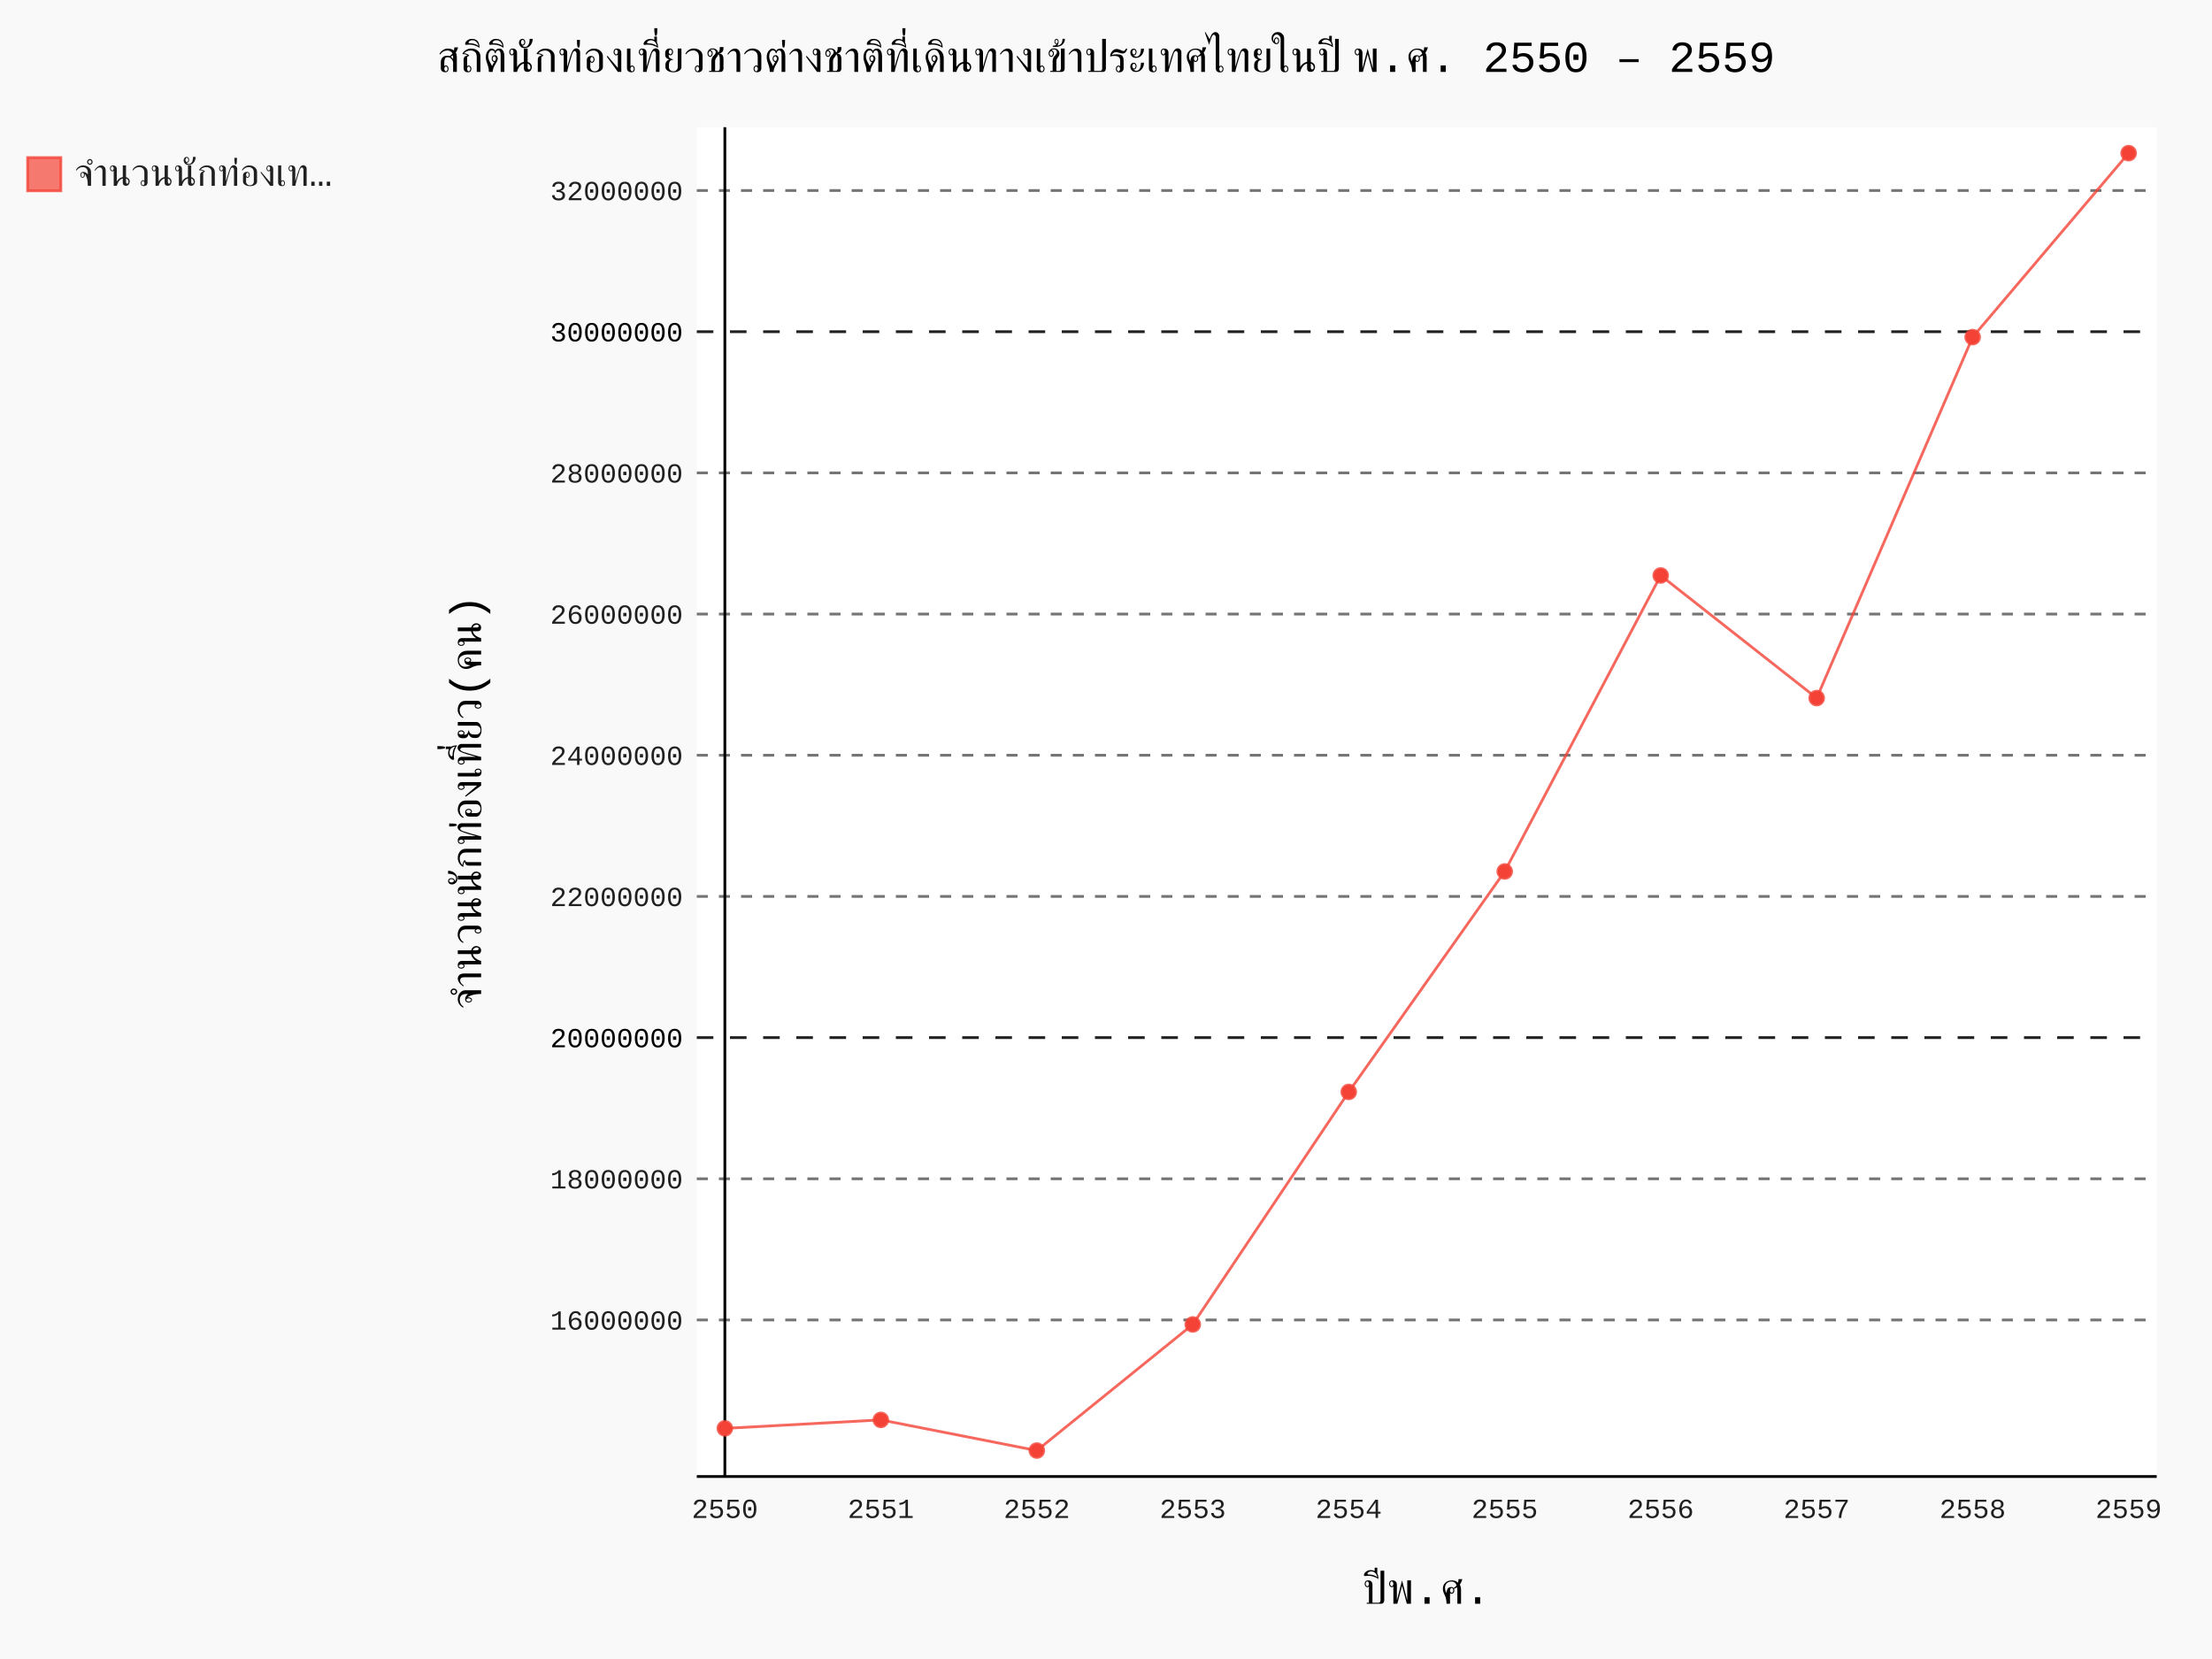
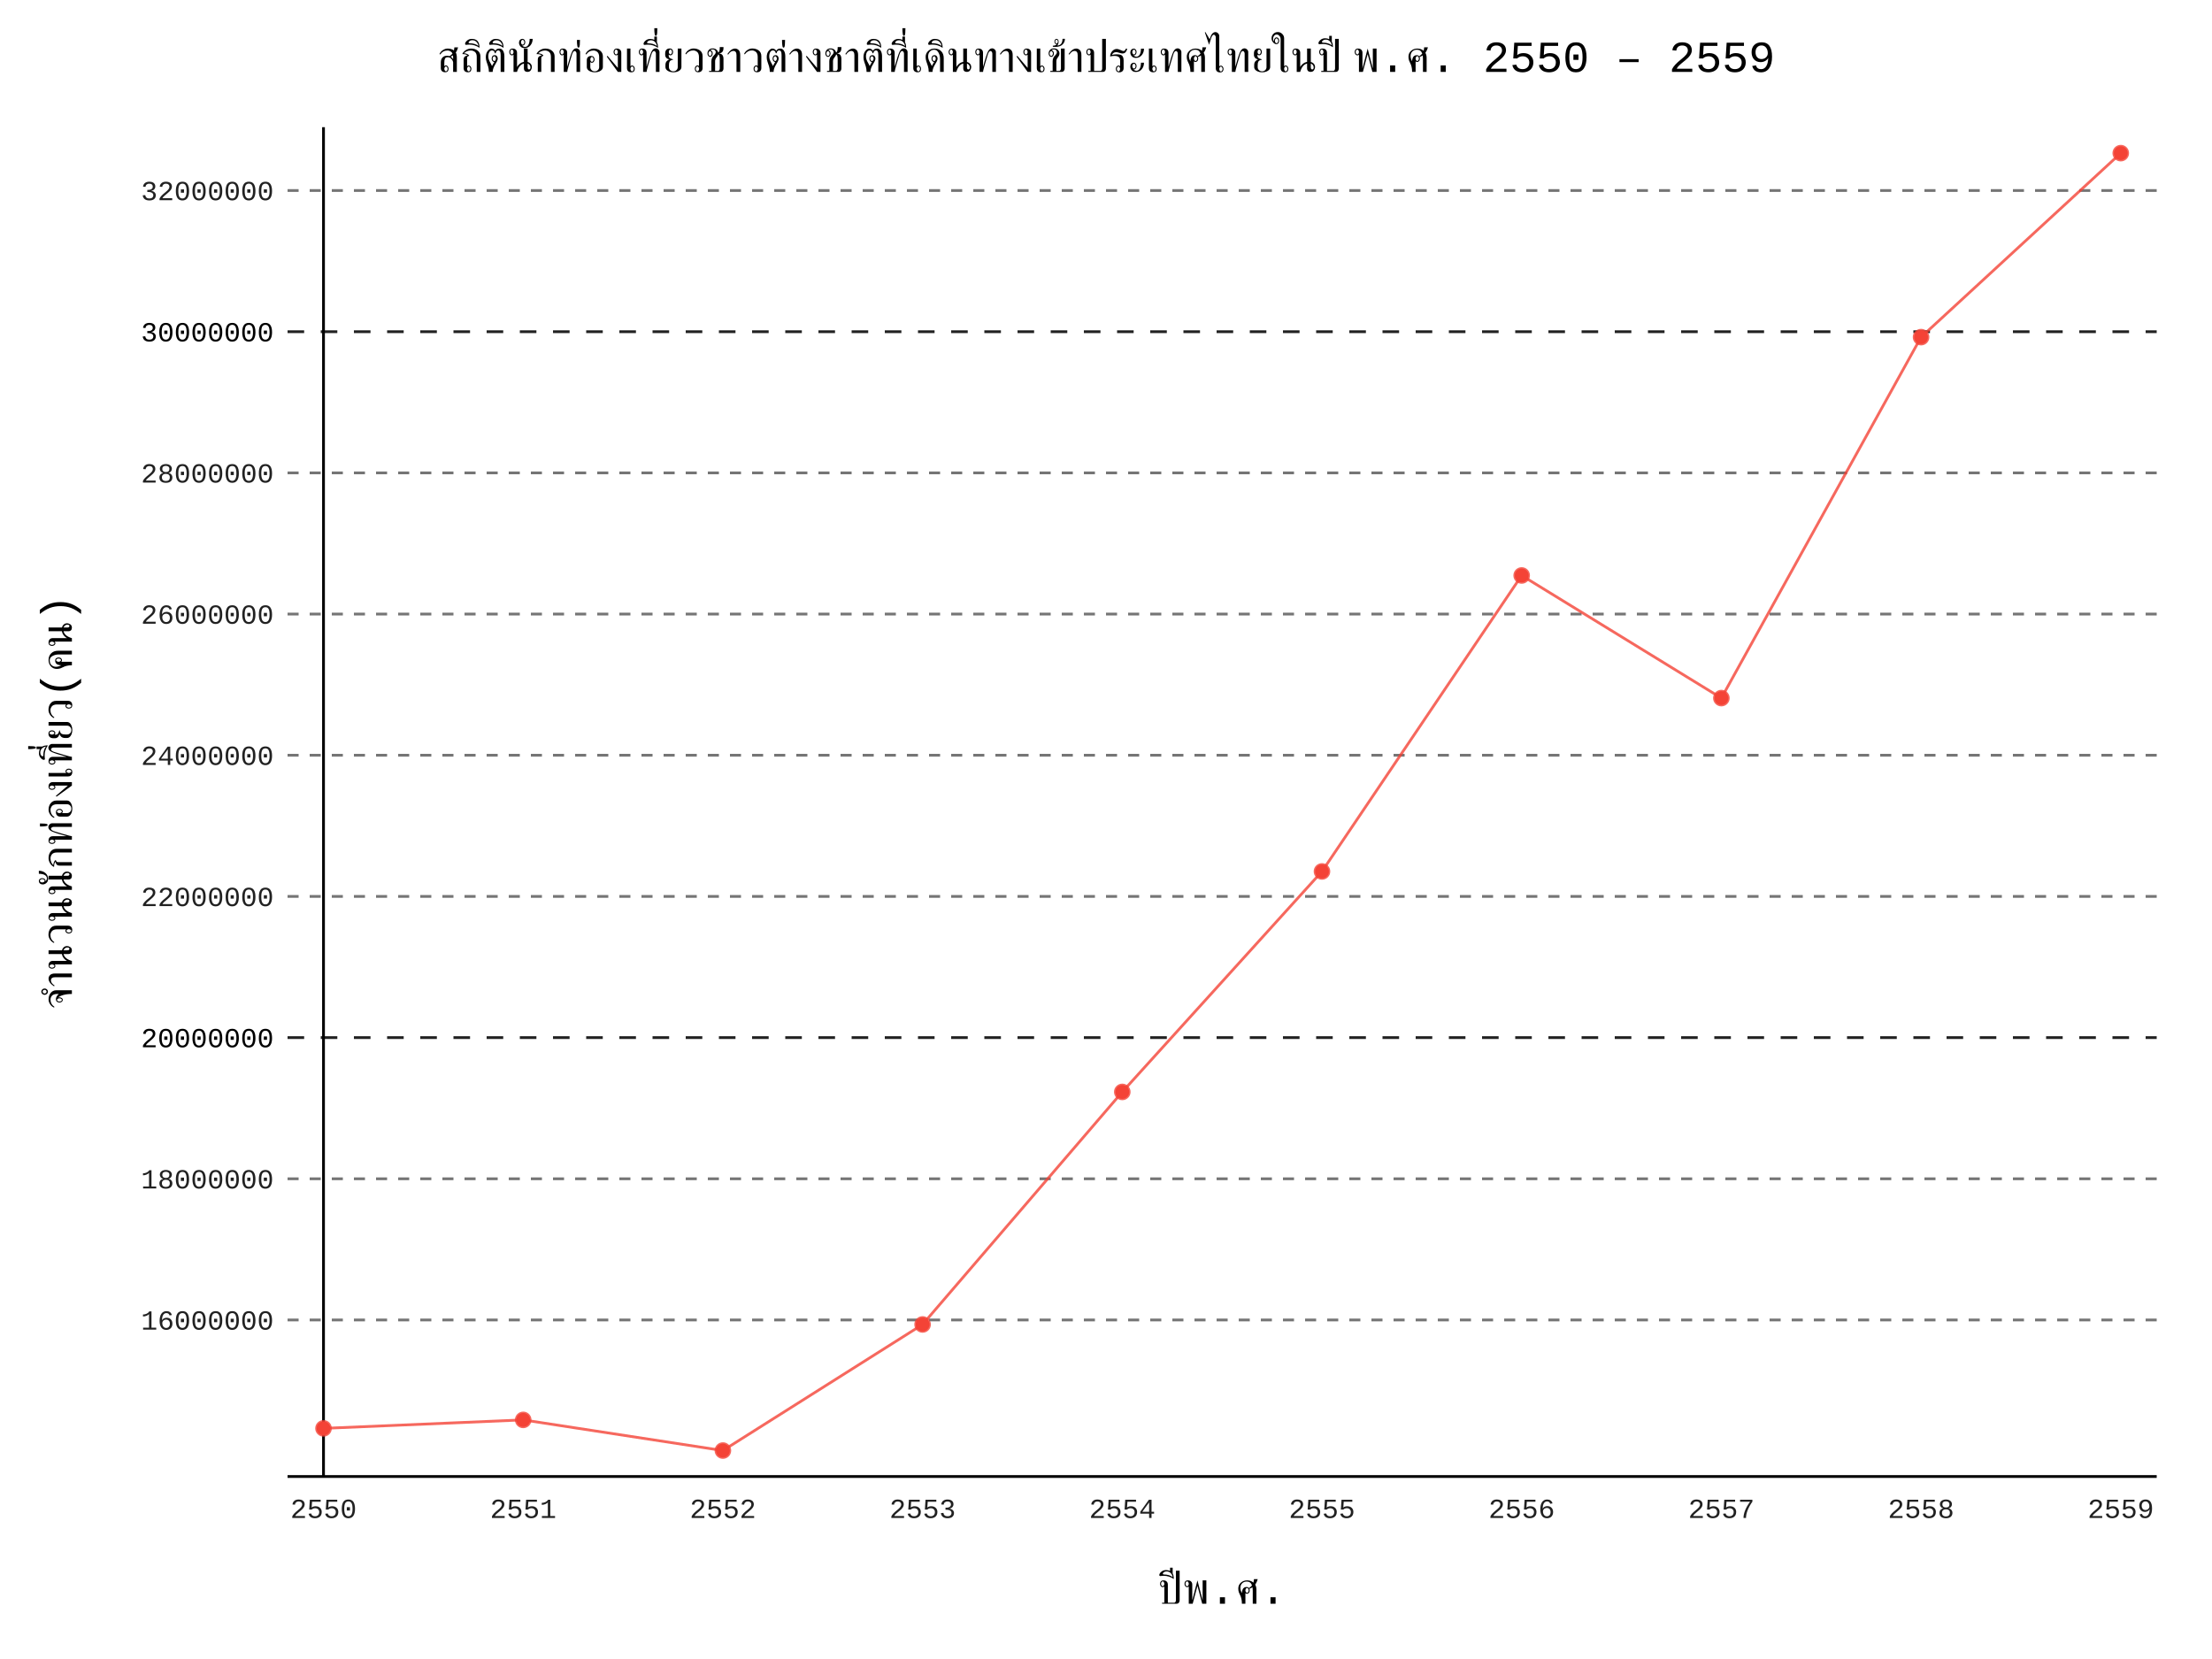
- <svg xmlns="http://www.w3.org/2000/svg" id="chart-aa910bcd-6187-4425-b37f-14f2b36377d5" class="pygal-chart" viewBox="0 0 800 600">
+ <svg xmlns="http://www.w3.org/2000/svg" id="chart-cae59048-269c-427e-87c7-443051707238" class="pygal-chart" viewBox="0 0 800 600">
  <defs>
-     <style type="text/css">#chart-aa910bcd-6187-4425-b37f-14f2b36377d5{-webkit-user-select:none;-webkit-font-smoothing:antialiased;font-family:Consolas,"Liberation Mono",Menlo,Courier,monospace}#chart-aa910bcd-6187-4425-b37f-14f2b36377d5 .title{font-family:Consolas,"Liberation Mono",Menlo,Courier,monospace;font-size:16px}#chart-aa910bcd-6187-4425-b37f-14f2b36377d5 .legends .legend text{font-family:Consolas,"Liberation Mono",Menlo,Courier,monospace;font-size:14px}#chart-aa910bcd-6187-4425-b37f-14f2b36377d5 .axis text{font-family:Consolas,"Liberation Mono",Menlo,Courier,monospace;font-size:10px}#chart-aa910bcd-6187-4425-b37f-14f2b36377d5 .axis text.major{font-family:Consolas,"Liberation Mono",Menlo,Courier,monospace;font-size:10px}#chart-aa910bcd-6187-4425-b37f-14f2b36377d5 .text-overlay text.value{font-family:Consolas,"Liberation Mono",Menlo,Courier,monospace;font-size:16px}#chart-aa910bcd-6187-4425-b37f-14f2b36377d5 .text-overlay text.label{font-family:Consolas,"Liberation Mono",Menlo,Courier,monospace;font-size:10px}#chart-aa910bcd-6187-4425-b37f-14f2b36377d5 .tooltip{font-family:Consolas,"Liberation Mono",Menlo,Courier,monospace;font-size:14px}#chart-aa910bcd-6187-4425-b37f-14f2b36377d5 text.no_data{font-family:Consolas,"Liberation Mono",Menlo,Courier,monospace;font-size:64px}
- #chart-aa910bcd-6187-4425-b37f-14f2b36377d5{background-color:rgba(249,249,249,1)}#chart-aa910bcd-6187-4425-b37f-14f2b36377d5 path,#chart-aa910bcd-6187-4425-b37f-14f2b36377d5 line,#chart-aa910bcd-6187-4425-b37f-14f2b36377d5 rect,#chart-aa910bcd-6187-4425-b37f-14f2b36377d5 circle{-webkit-transition:150ms;-moz-transition:150ms;transition:150ms}#chart-aa910bcd-6187-4425-b37f-14f2b36377d5 .graph &gt; .background{fill:rgba(249,249,249,1)}#chart-aa910bcd-6187-4425-b37f-14f2b36377d5 .plot &gt; .background{fill:rgba(255,255,255,1)}#chart-aa910bcd-6187-4425-b37f-14f2b36377d5 .graph{fill:rgba(0,0,0,.87)}#chart-aa910bcd-6187-4425-b37f-14f2b36377d5 text.no_data{fill:rgba(0,0,0,1)}#chart-aa910bcd-6187-4425-b37f-14f2b36377d5 .title{fill:rgba(0,0,0,1)}#chart-aa910bcd-6187-4425-b37f-14f2b36377d5 .legends .legend text{fill:rgba(0,0,0,.87)}#chart-aa910bcd-6187-4425-b37f-14f2b36377d5 .legends .legend:hover text{fill:rgba(0,0,0,1)}#chart-aa910bcd-6187-4425-b37f-14f2b36377d5 .axis .line{stroke:rgba(0,0,0,1)}#chart-aa910bcd-6187-4425-b37f-14f2b36377d5 .axis .guide.line{stroke:rgba(0,0,0,.54)}#chart-aa910bcd-6187-4425-b37f-14f2b36377d5 .axis .major.line{stroke:rgba(0,0,0,.87)}#chart-aa910bcd-6187-4425-b37f-14f2b36377d5 .axis text.major{fill:rgba(0,0,0,1)}#chart-aa910bcd-6187-4425-b37f-14f2b36377d5 .axis.y .guides:hover .guide.line,#chart-aa910bcd-6187-4425-b37f-14f2b36377d5 .line-graph .axis.x .guides:hover .guide.line,#chart-aa910bcd-6187-4425-b37f-14f2b36377d5 .stackedline-graph .axis.x .guides:hover .guide.line,#chart-aa910bcd-6187-4425-b37f-14f2b36377d5 .xy-graph .axis.x .guides:hover .guide.line{stroke:rgba(0,0,0,1)}#chart-aa910bcd-6187-4425-b37f-14f2b36377d5 .axis .guides:hover text{fill:rgba(0,0,0,1)}#chart-aa910bcd-6187-4425-b37f-14f2b36377d5 .reactive{fill-opacity:.7;stroke-opacity:.8}#chart-aa910bcd-6187-4425-b37f-14f2b36377d5 .ci{stroke:rgba(0,0,0,.87)}#chart-aa910bcd-6187-4425-b37f-14f2b36377d5 .reactive.active,#chart-aa910bcd-6187-4425-b37f-14f2b36377d5 .active .reactive{fill-opacity:.8;stroke-opacity:.9;stroke-width:4}#chart-aa910bcd-6187-4425-b37f-14f2b36377d5 .ci .reactive.active{stroke-width:1.5}#chart-aa910bcd-6187-4425-b37f-14f2b36377d5 .series text{fill:rgba(0,0,0,1)}#chart-aa910bcd-6187-4425-b37f-14f2b36377d5 .tooltip rect{fill:rgba(255,255,255,1);stroke:rgba(0,0,0,1);-webkit-transition:opacity 150ms;-moz-transition:opacity 150ms;transition:opacity 150ms}#chart-aa910bcd-6187-4425-b37f-14f2b36377d5 .tooltip .label{fill:rgba(0,0,0,.87)}#chart-aa910bcd-6187-4425-b37f-14f2b36377d5 .tooltip .label{fill:rgba(0,0,0,.87)}#chart-aa910bcd-6187-4425-b37f-14f2b36377d5 .tooltip .legend{font-size:.8em;fill:rgba(0,0,0,.54)}#chart-aa910bcd-6187-4425-b37f-14f2b36377d5 .tooltip .x_label{font-size:.6em;fill:rgba(0,0,0,1)}#chart-aa910bcd-6187-4425-b37f-14f2b36377d5 .tooltip .xlink{font-size:.5em;text-decoration:underline}#chart-aa910bcd-6187-4425-b37f-14f2b36377d5 .tooltip .value{font-size:1.5em}#chart-aa910bcd-6187-4425-b37f-14f2b36377d5 .bound{font-size:.5em}#chart-aa910bcd-6187-4425-b37f-14f2b36377d5 .max-value{font-size:.75em;fill:rgba(0,0,0,.54)}#chart-aa910bcd-6187-4425-b37f-14f2b36377d5 .map-element{fill:rgba(255,255,255,1);stroke:rgba(0,0,0,.54) !important}#chart-aa910bcd-6187-4425-b37f-14f2b36377d5 .map-element .reactive{fill-opacity:inherit;stroke-opacity:inherit}#chart-aa910bcd-6187-4425-b37f-14f2b36377d5 .color-0,#chart-aa910bcd-6187-4425-b37f-14f2b36377d5 .color-0 a:visited{stroke:#F44336;fill:#F44336}#chart-aa910bcd-6187-4425-b37f-14f2b36377d5 .text-overlay .color-0 text{fill:black}
- #chart-aa910bcd-6187-4425-b37f-14f2b36377d5 text.no_data{text-anchor:middle}#chart-aa910bcd-6187-4425-b37f-14f2b36377d5 .guide.line{fill:none}#chart-aa910bcd-6187-4425-b37f-14f2b36377d5 .centered{text-anchor:middle}#chart-aa910bcd-6187-4425-b37f-14f2b36377d5 .title{text-anchor:middle}#chart-aa910bcd-6187-4425-b37f-14f2b36377d5 .legends .legend text{fill-opacity:1}#chart-aa910bcd-6187-4425-b37f-14f2b36377d5 .axis.x text{text-anchor:middle}#chart-aa910bcd-6187-4425-b37f-14f2b36377d5 .axis.x:not(.web) text[transform]{text-anchor:start}#chart-aa910bcd-6187-4425-b37f-14f2b36377d5 .axis.x:not(.web) text[transform].backwards{text-anchor:end}#chart-aa910bcd-6187-4425-b37f-14f2b36377d5 .axis.y text{text-anchor:end}#chart-aa910bcd-6187-4425-b37f-14f2b36377d5 .axis.y text[transform].backwards{text-anchor:start}#chart-aa910bcd-6187-4425-b37f-14f2b36377d5 .axis.y2 text{text-anchor:start}#chart-aa910bcd-6187-4425-b37f-14f2b36377d5 .axis.y2 text[transform].backwards{text-anchor:end}#chart-aa910bcd-6187-4425-b37f-14f2b36377d5 .axis .guide.line{stroke-dasharray:4,4}#chart-aa910bcd-6187-4425-b37f-14f2b36377d5 .axis .major.guide.line{stroke-dasharray:6,6}#chart-aa910bcd-6187-4425-b37f-14f2b36377d5 .horizontal .axis.y .guide.line,#chart-aa910bcd-6187-4425-b37f-14f2b36377d5 .horizontal .axis.y2 .guide.line,#chart-aa910bcd-6187-4425-b37f-14f2b36377d5 .vertical .axis.x .guide.line{opacity:0}#chart-aa910bcd-6187-4425-b37f-14f2b36377d5 .horizontal .axis.always_show .guide.line,#chart-aa910bcd-6187-4425-b37f-14f2b36377d5 .vertical .axis.always_show .guide.line{opacity:1 !important}#chart-aa910bcd-6187-4425-b37f-14f2b36377d5 .axis.y .guides:hover .guide.line,#chart-aa910bcd-6187-4425-b37f-14f2b36377d5 .axis.y2 .guides:hover .guide.line,#chart-aa910bcd-6187-4425-b37f-14f2b36377d5 .axis.x .guides:hover .guide.line{opacity:1}#chart-aa910bcd-6187-4425-b37f-14f2b36377d5 .axis .guides:hover text{opacity:1}#chart-aa910bcd-6187-4425-b37f-14f2b36377d5 .nofill{fill:none}#chart-aa910bcd-6187-4425-b37f-14f2b36377d5 .subtle-fill{fill-opacity:.2}#chart-aa910bcd-6187-4425-b37f-14f2b36377d5 .dot{stroke-width:1px;fill-opacity:1}#chart-aa910bcd-6187-4425-b37f-14f2b36377d5 .dot.active{stroke-width:5px}#chart-aa910bcd-6187-4425-b37f-14f2b36377d5 .dot.negative{fill:transparent}#chart-aa910bcd-6187-4425-b37f-14f2b36377d5 text,#chart-aa910bcd-6187-4425-b37f-14f2b36377d5 tspan{stroke:none !important}#chart-aa910bcd-6187-4425-b37f-14f2b36377d5 .series text.active{opacity:1}#chart-aa910bcd-6187-4425-b37f-14f2b36377d5 .tooltip rect{fill-opacity:.95;stroke-width:.5}#chart-aa910bcd-6187-4425-b37f-14f2b36377d5 .tooltip text{fill-opacity:1}#chart-aa910bcd-6187-4425-b37f-14f2b36377d5 .showable{visibility:hidden}#chart-aa910bcd-6187-4425-b37f-14f2b36377d5 .showable.shown{visibility:visible}#chart-aa910bcd-6187-4425-b37f-14f2b36377d5 .gauge-background{fill:rgba(229,229,229,1);stroke:none}#chart-aa910bcd-6187-4425-b37f-14f2b36377d5 .bg-lines{stroke:rgba(249,249,249,1);stroke-width:2px}</style>
+     <style type="text/css">#chart-cae59048-269c-427e-87c7-443051707238{-webkit-user-select:none;-webkit-font-smoothing:antialiased;font-family:Consolas,"Liberation Mono",Menlo,Courier,monospace}#chart-cae59048-269c-427e-87c7-443051707238 .title{font-family:Consolas,"Liberation Mono",Menlo,Courier,monospace;font-size:16px}#chart-cae59048-269c-427e-87c7-443051707238 .legends .legend text{font-family:Consolas,"Liberation Mono",Menlo,Courier,monospace;font-size:14px}#chart-cae59048-269c-427e-87c7-443051707238 .axis text{font-family:Consolas,"Liberation Mono",Menlo,Courier,monospace;font-size:10px}#chart-cae59048-269c-427e-87c7-443051707238 .axis text.major{font-family:Consolas,"Liberation Mono",Menlo,Courier,monospace;font-size:10px}#chart-cae59048-269c-427e-87c7-443051707238 .text-overlay text.value{font-family:Consolas,"Liberation Mono",Menlo,Courier,monospace;font-size:16px}#chart-cae59048-269c-427e-87c7-443051707238 .text-overlay text.label{font-family:Consolas,"Liberation Mono",Menlo,Courier,monospace;font-size:10px}#chart-cae59048-269c-427e-87c7-443051707238 .tooltip{font-family:Consolas,"Liberation Mono",Menlo,Courier,monospace;font-size:14px}#chart-cae59048-269c-427e-87c7-443051707238 text.no_data{font-family:Consolas,"Liberation Mono",Menlo,Courier,monospace;font-size:64px}
+ #chart-cae59048-269c-427e-87c7-443051707238{background-color:transparent}#chart-cae59048-269c-427e-87c7-443051707238 path,#chart-cae59048-269c-427e-87c7-443051707238 line,#chart-cae59048-269c-427e-87c7-443051707238 rect,#chart-cae59048-269c-427e-87c7-443051707238 circle{-webkit-transition:150ms;-moz-transition:150ms;transition:150ms}#chart-cae59048-269c-427e-87c7-443051707238 .graph &gt; .background{fill:transparent}#chart-cae59048-269c-427e-87c7-443051707238 .plot &gt; .background{fill:transparent}#chart-cae59048-269c-427e-87c7-443051707238 .graph{fill:rgba(0,0,0,.87)}#chart-cae59048-269c-427e-87c7-443051707238 text.no_data{fill:rgba(0,0,0,1)}#chart-cae59048-269c-427e-87c7-443051707238 .title{fill:rgba(0,0,0,1)}#chart-cae59048-269c-427e-87c7-443051707238 .legends .legend text{fill:rgba(0,0,0,.87)}#chart-cae59048-269c-427e-87c7-443051707238 .legends .legend:hover text{fill:rgba(0,0,0,1)}#chart-cae59048-269c-427e-87c7-443051707238 .axis .line{stroke:rgba(0,0,0,1)}#chart-cae59048-269c-427e-87c7-443051707238 .axis .guide.line{stroke:rgba(0,0,0,.54)}#chart-cae59048-269c-427e-87c7-443051707238 .axis .major.line{stroke:rgba(0,0,0,.87)}#chart-cae59048-269c-427e-87c7-443051707238 .axis text.major{fill:rgba(0,0,0,1)}#chart-cae59048-269c-427e-87c7-443051707238 .axis.y .guides:hover .guide.line,#chart-cae59048-269c-427e-87c7-443051707238 .line-graph .axis.x .guides:hover .guide.line,#chart-cae59048-269c-427e-87c7-443051707238 .stackedline-graph .axis.x .guides:hover .guide.line,#chart-cae59048-269c-427e-87c7-443051707238 .xy-graph .axis.x .guides:hover .guide.line{stroke:rgba(0,0,0,1)}#chart-cae59048-269c-427e-87c7-443051707238 .axis .guides:hover text{fill:rgba(0,0,0,1)}#chart-cae59048-269c-427e-87c7-443051707238 .reactive{fill-opacity:.7;stroke-opacity:.8}#chart-cae59048-269c-427e-87c7-443051707238 .ci{stroke:rgba(0,0,0,.87)}#chart-cae59048-269c-427e-87c7-443051707238 .reactive.active,#chart-cae59048-269c-427e-87c7-443051707238 .active .reactive{fill-opacity:.8;stroke-opacity:.9;stroke-width:4}#chart-cae59048-269c-427e-87c7-443051707238 .ci .reactive.active{stroke-width:1.5}#chart-cae59048-269c-427e-87c7-443051707238 .series text{fill:rgba(0,0,0,1)}#chart-cae59048-269c-427e-87c7-443051707238 .tooltip rect{fill:transparent;stroke:rgba(0,0,0,1);-webkit-transition:opacity 150ms;-moz-transition:opacity 150ms;transition:opacity 150ms}#chart-cae59048-269c-427e-87c7-443051707238 .tooltip .label{fill:rgba(0,0,0,.87)}#chart-cae59048-269c-427e-87c7-443051707238 .tooltip .label{fill:rgba(0,0,0,.87)}#chart-cae59048-269c-427e-87c7-443051707238 .tooltip .legend{font-size:.8em;fill:rgba(0,0,0,.54)}#chart-cae59048-269c-427e-87c7-443051707238 .tooltip .x_label{font-size:.6em;fill:rgba(0,0,0,1)}#chart-cae59048-269c-427e-87c7-443051707238 .tooltip .xlink{font-size:.5em;text-decoration:underline}#chart-cae59048-269c-427e-87c7-443051707238 .tooltip .value{font-size:1.5em}#chart-cae59048-269c-427e-87c7-443051707238 .bound{font-size:.5em}#chart-cae59048-269c-427e-87c7-443051707238 .max-value{font-size:.75em;fill:rgba(0,0,0,.54)}#chart-cae59048-269c-427e-87c7-443051707238 .map-element{fill:transparent;stroke:rgba(0,0,0,.54) !important}#chart-cae59048-269c-427e-87c7-443051707238 .map-element .reactive{fill-opacity:inherit;stroke-opacity:inherit}#chart-cae59048-269c-427e-87c7-443051707238 .color-0,#chart-cae59048-269c-427e-87c7-443051707238 .color-0 a:visited{stroke:#F44336;fill:#F44336}#chart-cae59048-269c-427e-87c7-443051707238 .text-overlay .color-0 text{fill:black}
+ #chart-cae59048-269c-427e-87c7-443051707238 text.no_data{text-anchor:middle}#chart-cae59048-269c-427e-87c7-443051707238 .guide.line{fill:none}#chart-cae59048-269c-427e-87c7-443051707238 .centered{text-anchor:middle}#chart-cae59048-269c-427e-87c7-443051707238 .title{text-anchor:middle}#chart-cae59048-269c-427e-87c7-443051707238 .legends .legend text{fill-opacity:1}#chart-cae59048-269c-427e-87c7-443051707238 .axis.x text{text-anchor:middle}#chart-cae59048-269c-427e-87c7-443051707238 .axis.x:not(.web) text[transform]{text-anchor:start}#chart-cae59048-269c-427e-87c7-443051707238 .axis.x:not(.web) text[transform].backwards{text-anchor:end}#chart-cae59048-269c-427e-87c7-443051707238 .axis.y text{text-anchor:end}#chart-cae59048-269c-427e-87c7-443051707238 .axis.y text[transform].backwards{text-anchor:start}#chart-cae59048-269c-427e-87c7-443051707238 .axis.y2 text{text-anchor:start}#chart-cae59048-269c-427e-87c7-443051707238 .axis.y2 text[transform].backwards{text-anchor:end}#chart-cae59048-269c-427e-87c7-443051707238 .axis .guide.line{stroke-dasharray:4,4}#chart-cae59048-269c-427e-87c7-443051707238 .axis .major.guide.line{stroke-dasharray:6,6}#chart-cae59048-269c-427e-87c7-443051707238 .horizontal .axis.y .guide.line,#chart-cae59048-269c-427e-87c7-443051707238 .horizontal .axis.y2 .guide.line,#chart-cae59048-269c-427e-87c7-443051707238 .vertical .axis.x .guide.line{opacity:0}#chart-cae59048-269c-427e-87c7-443051707238 .horizontal .axis.always_show .guide.line,#chart-cae59048-269c-427e-87c7-443051707238 .vertical .axis.always_show .guide.line{opacity:1 !important}#chart-cae59048-269c-427e-87c7-443051707238 .axis.y .guides:hover .guide.line,#chart-cae59048-269c-427e-87c7-443051707238 .axis.y2 .guides:hover .guide.line,#chart-cae59048-269c-427e-87c7-443051707238 .axis.x .guides:hover .guide.line{opacity:1}#chart-cae59048-269c-427e-87c7-443051707238 .axis .guides:hover text{opacity:1}#chart-cae59048-269c-427e-87c7-443051707238 .nofill{fill:none}#chart-cae59048-269c-427e-87c7-443051707238 .subtle-fill{fill-opacity:.2}#chart-cae59048-269c-427e-87c7-443051707238 .dot{stroke-width:1px;fill-opacity:1}#chart-cae59048-269c-427e-87c7-443051707238 .dot.active{stroke-width:5px}#chart-cae59048-269c-427e-87c7-443051707238 .dot.negative{fill:transparent}#chart-cae59048-269c-427e-87c7-443051707238 text,#chart-cae59048-269c-427e-87c7-443051707238 tspan{stroke:none !important}#chart-cae59048-269c-427e-87c7-443051707238 .series text.active{opacity:1}#chart-cae59048-269c-427e-87c7-443051707238 .tooltip rect{fill-opacity:.95;stroke-width:.5}#chart-cae59048-269c-427e-87c7-443051707238 .tooltip text{fill-opacity:1}#chart-cae59048-269c-427e-87c7-443051707238 .showable{visibility:hidden}#chart-cae59048-269c-427e-87c7-443051707238 .showable.shown{visibility:visible}#chart-cae59048-269c-427e-87c7-443051707238 .gauge-background{fill:rgba(229,229,229,1);stroke:none}#chart-cae59048-269c-427e-87c7-443051707238 .bg-lines{stroke:transparent;stroke-width:2px}</style>
  </defs>
  <g class="graph line-graph vertical">
    <rect class="background" height="600" width="800" x="0" y="0" />
-     <g class="plot" transform="translate(252, 46)">
-       <rect class="background" height="488" width="528.0" x="0" y="0" />
+     <g class="plot" transform="translate(104, 46)">
+       <rect class="background" height="488" width="676.0" x="0" y="0" />
      <g class="axis y always_show">
-         <path class="line" d="M0 488 h528" />
+         <path class="line" d="M0 488 h676" />
        <g class="guides">
-           <path class="guide line" d="M0 431.381 h528" />
+           <path class="guide line" d="M0 431.381 h676" />
          <text class="" x="-5" y="434.881">16000000</text>
        </g>
        <g class="guides">
-           <path class="guide line" d="M0 380.322 h528" />
+           <path class="guide line" d="M0 380.322 h676" />
          <text class="" x="-5" y="383.822">18000000</text>
        </g>
        <g class="guides">
-           <path class="major guide line" d="M0 329.262 h528" />
+           <path class="major guide line" d="M0 329.262 h676" />
          <text class="major" x="-5" y="332.762">20000000</text>
        </g>
        <g class="guides">
-           <path class="guide line" d="M0 278.203 h528" />
+           <path class="guide line" d="M0 278.203 h676" />
          <text class="" x="-5" y="281.703">22000000</text>
        </g>
        <g class="guides">
-           <path class="guide line" d="M0 227.143 h528" />
+           <path class="guide line" d="M0 227.143 h676" />
          <text class="" x="-5" y="230.643">24000000</text>
        </g>
        <g class="guides">
-           <path class="guide line" d="M0 176.084 h528" />
+           <path class="guide line" d="M0 176.084 h676" />
          <text class="" x="-5" y="179.584">26000000</text>
        </g>
        <g class="guides">
-           <path class="guide line" d="M0 125.024 h528" />
+           <path class="guide line" d="M0 125.024 h676" />
          <text class="" x="-5" y="128.524">28000000</text>
        </g>
        <g class="guides">
-           <path class="major guide line" d="M0 73.964 h528" />
+           <path class="major guide line" d="M0 73.964 h676" />
          <text class="major" x="-5" y="77.464">30000000</text>
        </g>
        <g class="guides">
-           <path class="guide line" d="M0 22.905 h528" />
+           <path class="guide line" d="M0 22.905 h676" />
          <text class="" x="-5" y="26.405">32000000</text>
        </g>
      </g>
      <g class="axis x">
        <g class="guides">
-           <path class="line" d="M10.154 0 v488" />
-           <text class="" x="10.154" y="503.0">2550</text>
+           <path class="line" d="M13 0 v488" />
+           <text class="" x="13.0" y="503.0">2550</text>
        </g>
        <g class="guides">
-           <path class="guide line" d="M66.564 0 v488" />
-           <text class="" x="66.564" y="503.0">2551</text>
+           <path class="guide line" d="M85.222 0 v488" />
+           <text class="" x="85.222" y="503.0">2551</text>
        </g>
        <g class="guides">
-           <path class="guide line" d="M122.974 0 v488" />
-           <text class="" x="122.974" y="503.0">2552</text>
+           <path class="guide line" d="M157.444 0 v488" />
+           <text class="" x="157.444" y="503.0">2552</text>
        </g>
        <g class="guides">
-           <path class="guide line" d="M179.385 0 v488" />
-           <text class="" x="179.385" y="503.0">2553</text>
+           <path class="guide line" d="M229.667 0 v488" />
+           <text class="" x="229.667" y="503.0">2553</text>
        </g>
        <g class="guides">
-           <path class="guide line" d="M235.795 0 v488" />
-           <text class="" x="235.795" y="503.0">2554</text>
+           <path class="guide line" d="M301.889 0 v488" />
+           <text class="" x="301.889" y="503.0">2554</text>
        </g>
        <g class="guides">
-           <path class="guide line" d="M292.205 0 v488" />
-           <text class="" x="292.205" y="503.0">2555</text>
+           <path class="guide line" d="M374.111 0 v488" />
+           <text class="" x="374.111" y="503.0">2555</text>
        </g>
        <g class="guides">
-           <path class="guide line" d="M348.615 0 v488" />
-           <text class="" x="348.615" y="503.0">2556</text>
+           <path class="guide line" d="M446.333 0 v488" />
+           <text class="" x="446.333" y="503.0">2556</text>
        </g>
        <g class="guides">
-           <path class="guide line" d="M405.026 0 v488" />
-           <text class="" x="405.026" y="503.0">2557</text>
+           <path class="guide line" d="M518.556 0 v488" />
+           <text class="" x="518.556" y="503.0">2557</text>
        </g>
        <g class="guides">
-           <path class="guide line" d="M461.436 0 v488" />
-           <text class="" x="461.436" y="503.0">2558</text>
+           <path class="guide line" d="M590.778 0 v488" />
+           <text class="" x="590.778" y="503.0">2558</text>
        </g>
        <g class="guides">
-           <path class="guide line" d="M517.846 0 v488" />
-           <text class="" x="517.846" y="503.0">2559</text>
+           <path class="guide line" d="M663 0 v488" />
+           <text class="" x="663.0" y="503.0">2559</text>
        </g>
      </g>
      <g class="series serie-0 color-0">
-         <path class="line reactive nofill" d="M10.154 470.589 L66.564 467.526 122.974 478.615 179.385 433.005 235.795 348.908 292.205 269.168 348.615 162.126 405.026 206.472 461.436 75.925 517.846 9.385" />
+         <path class="line reactive nofill" d="M13 470.589 L85.222 467.526 157.444 478.615 229.667 433.005 301.889 348.908 374.111 269.168 446.333 162.126 518.556 206.472 590.778 75.925 663 9.385" />
      </g>
    </g>
    <g class="titles">
      <text class="title plot_title" x="400.0" y="26">สถิตินักท่องเที่ยวชาวต่างชาติที่เดินทางเข้าประเทศไทยในปี พ.ศ. 2550 – 2559</text>
-       <text class="title" x="516.0" y="580">ปีพ.ศ.</text>
-       <text class="title" x="148.0" y="316.0" transform="rotate(-90 148 290)">จำนวนนักท่องเที่ยว(คน)</text>
+       <text class="title" x="442.0" y="580">ปีพ.ศ.</text>
+       <text class="title" x="0" y="316.0" transform="rotate(-90 0 290)">จำนวนนักท่องเที่ยว(คน)</text>
    </g>
-     <g class="plot overlay" transform="translate(252, 46)">
+     <g class="plot overlay" transform="translate(104, 46)">
      <g class="series serie-0 color-0">
        <g class="dots">
-           <circle class="dot reactive tooltip-trigger" cx="10.154" cy="470.589" r="2.5" />
+           <circle class="dot reactive tooltip-trigger" cx="13.0" cy="470.589" r="2.5" />
        </g>
        <g class="dots">
-           <circle class="dot reactive tooltip-trigger" cx="66.564" cy="467.526" r="2.5" />
+           <circle class="dot reactive tooltip-trigger" cx="85.222" cy="467.526" r="2.5" />
        </g>
        <g class="dots">
-           <circle class="dot reactive tooltip-trigger" cx="122.974" cy="478.615" r="2.5" />
+           <circle class="dot reactive tooltip-trigger" cx="157.444" cy="478.615" r="2.5" />
        </g>
        <g class="dots">
-           <circle class="dot reactive tooltip-trigger" cx="179.385" cy="433.005" r="2.5" />
+           <circle class="dot reactive tooltip-trigger" cx="229.667" cy="433.005" r="2.5" />
        </g>
        <g class="dots">
-           <circle class="dot reactive tooltip-trigger" cx="235.795" cy="348.908" r="2.5" />
+           <circle class="dot reactive tooltip-trigger" cx="301.889" cy="348.908" r="2.5" />
        </g>
        <g class="dots">
-           <circle class="dot reactive tooltip-trigger" cx="292.205" cy="269.168" r="2.5" />
+           <circle class="dot reactive tooltip-trigger" cx="374.111" cy="269.168" r="2.5" />
        </g>
        <g class="dots">
-           <circle class="dot reactive tooltip-trigger" cx="348.615" cy="162.126" r="2.5" />
+           <circle class="dot reactive tooltip-trigger" cx="446.333" cy="162.126" r="2.5" />
        </g>
        <g class="dots">
-           <circle class="dot reactive tooltip-trigger" cx="405.026" cy="206.472" r="2.5" />
+           <circle class="dot reactive tooltip-trigger" cx="518.556" cy="206.472" r="2.5" />
        </g>
        <g class="dots">
-           <circle class="dot reactive tooltip-trigger" cx="461.436" cy="75.925" r="2.5" />
+           <circle class="dot reactive tooltip-trigger" cx="590.778" cy="75.925" r="2.5" />
        </g>
        <g class="dots">
-           <circle class="dot reactive tooltip-trigger" cx="517.846" cy="9.385" r="2.5" />
+           <circle class="dot reactive tooltip-trigger" cx="663.0" cy="9.385" r="2.5" />
        </g>
      </g>
    </g>
-     <g class="plot text-overlay" transform="translate(252, 46)">
+     <g class="plot text-overlay" transform="translate(104, 46)">
      <g class="series serie-0 color-0" />
    </g>
-     <g class="plot tooltip-overlay" transform="translate(252, 46)">
+     <g class="plot tooltip-overlay" transform="translate(104, 46)">
      <g class="tooltip" style="opacity: 0" transform="translate(0 0)">
        <rect class="tooltip-box" height="0" rx="0" ry="0" width="0" />
        <g class="text" />
      </g>
    </g>
-     <g class="legends" transform="translate(10, 56)">
-       <g class="legend reactive activate-serie" id="activate-serie-0">
-         <rect class="color-0 reactive" height="12" width="12" x="0.0" y="1.0" />
-         <text x="17.0" y="11.2">จำนวนนักท่องเท…</text>
-       </g>
-     </g>
-     <g class="legends" transform="translate(790, 56)" />
  </g>
</svg>
